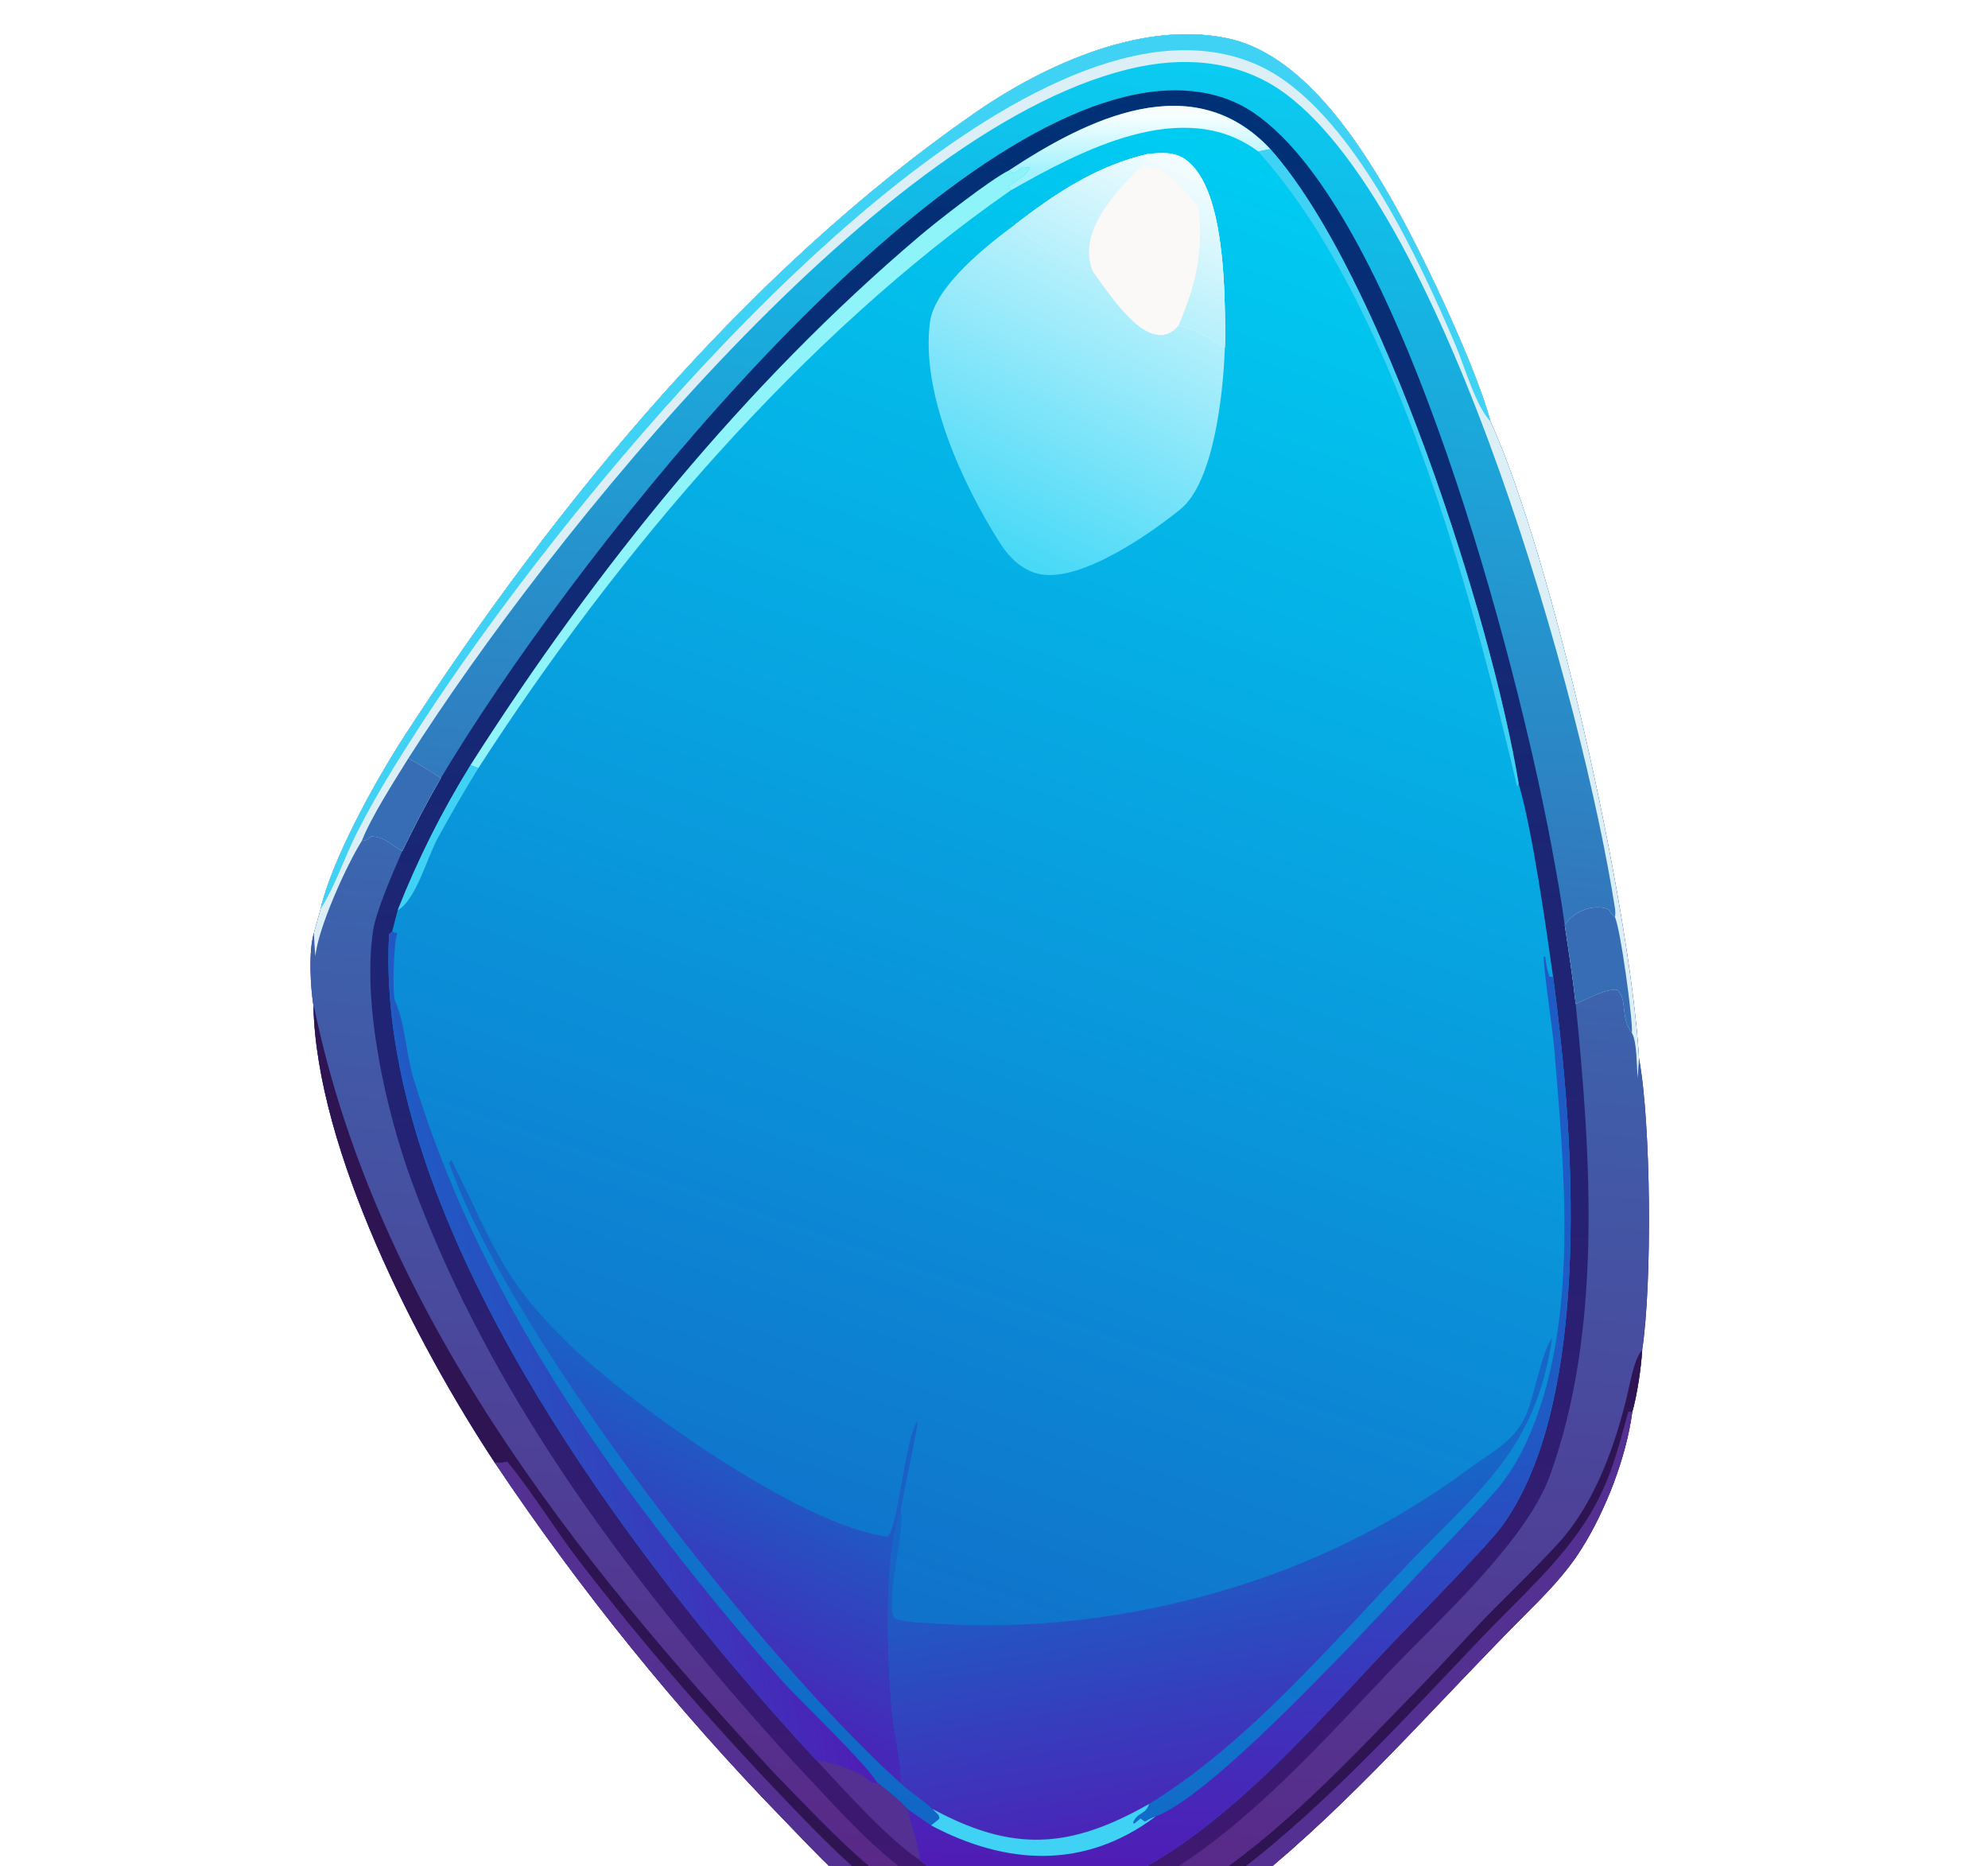
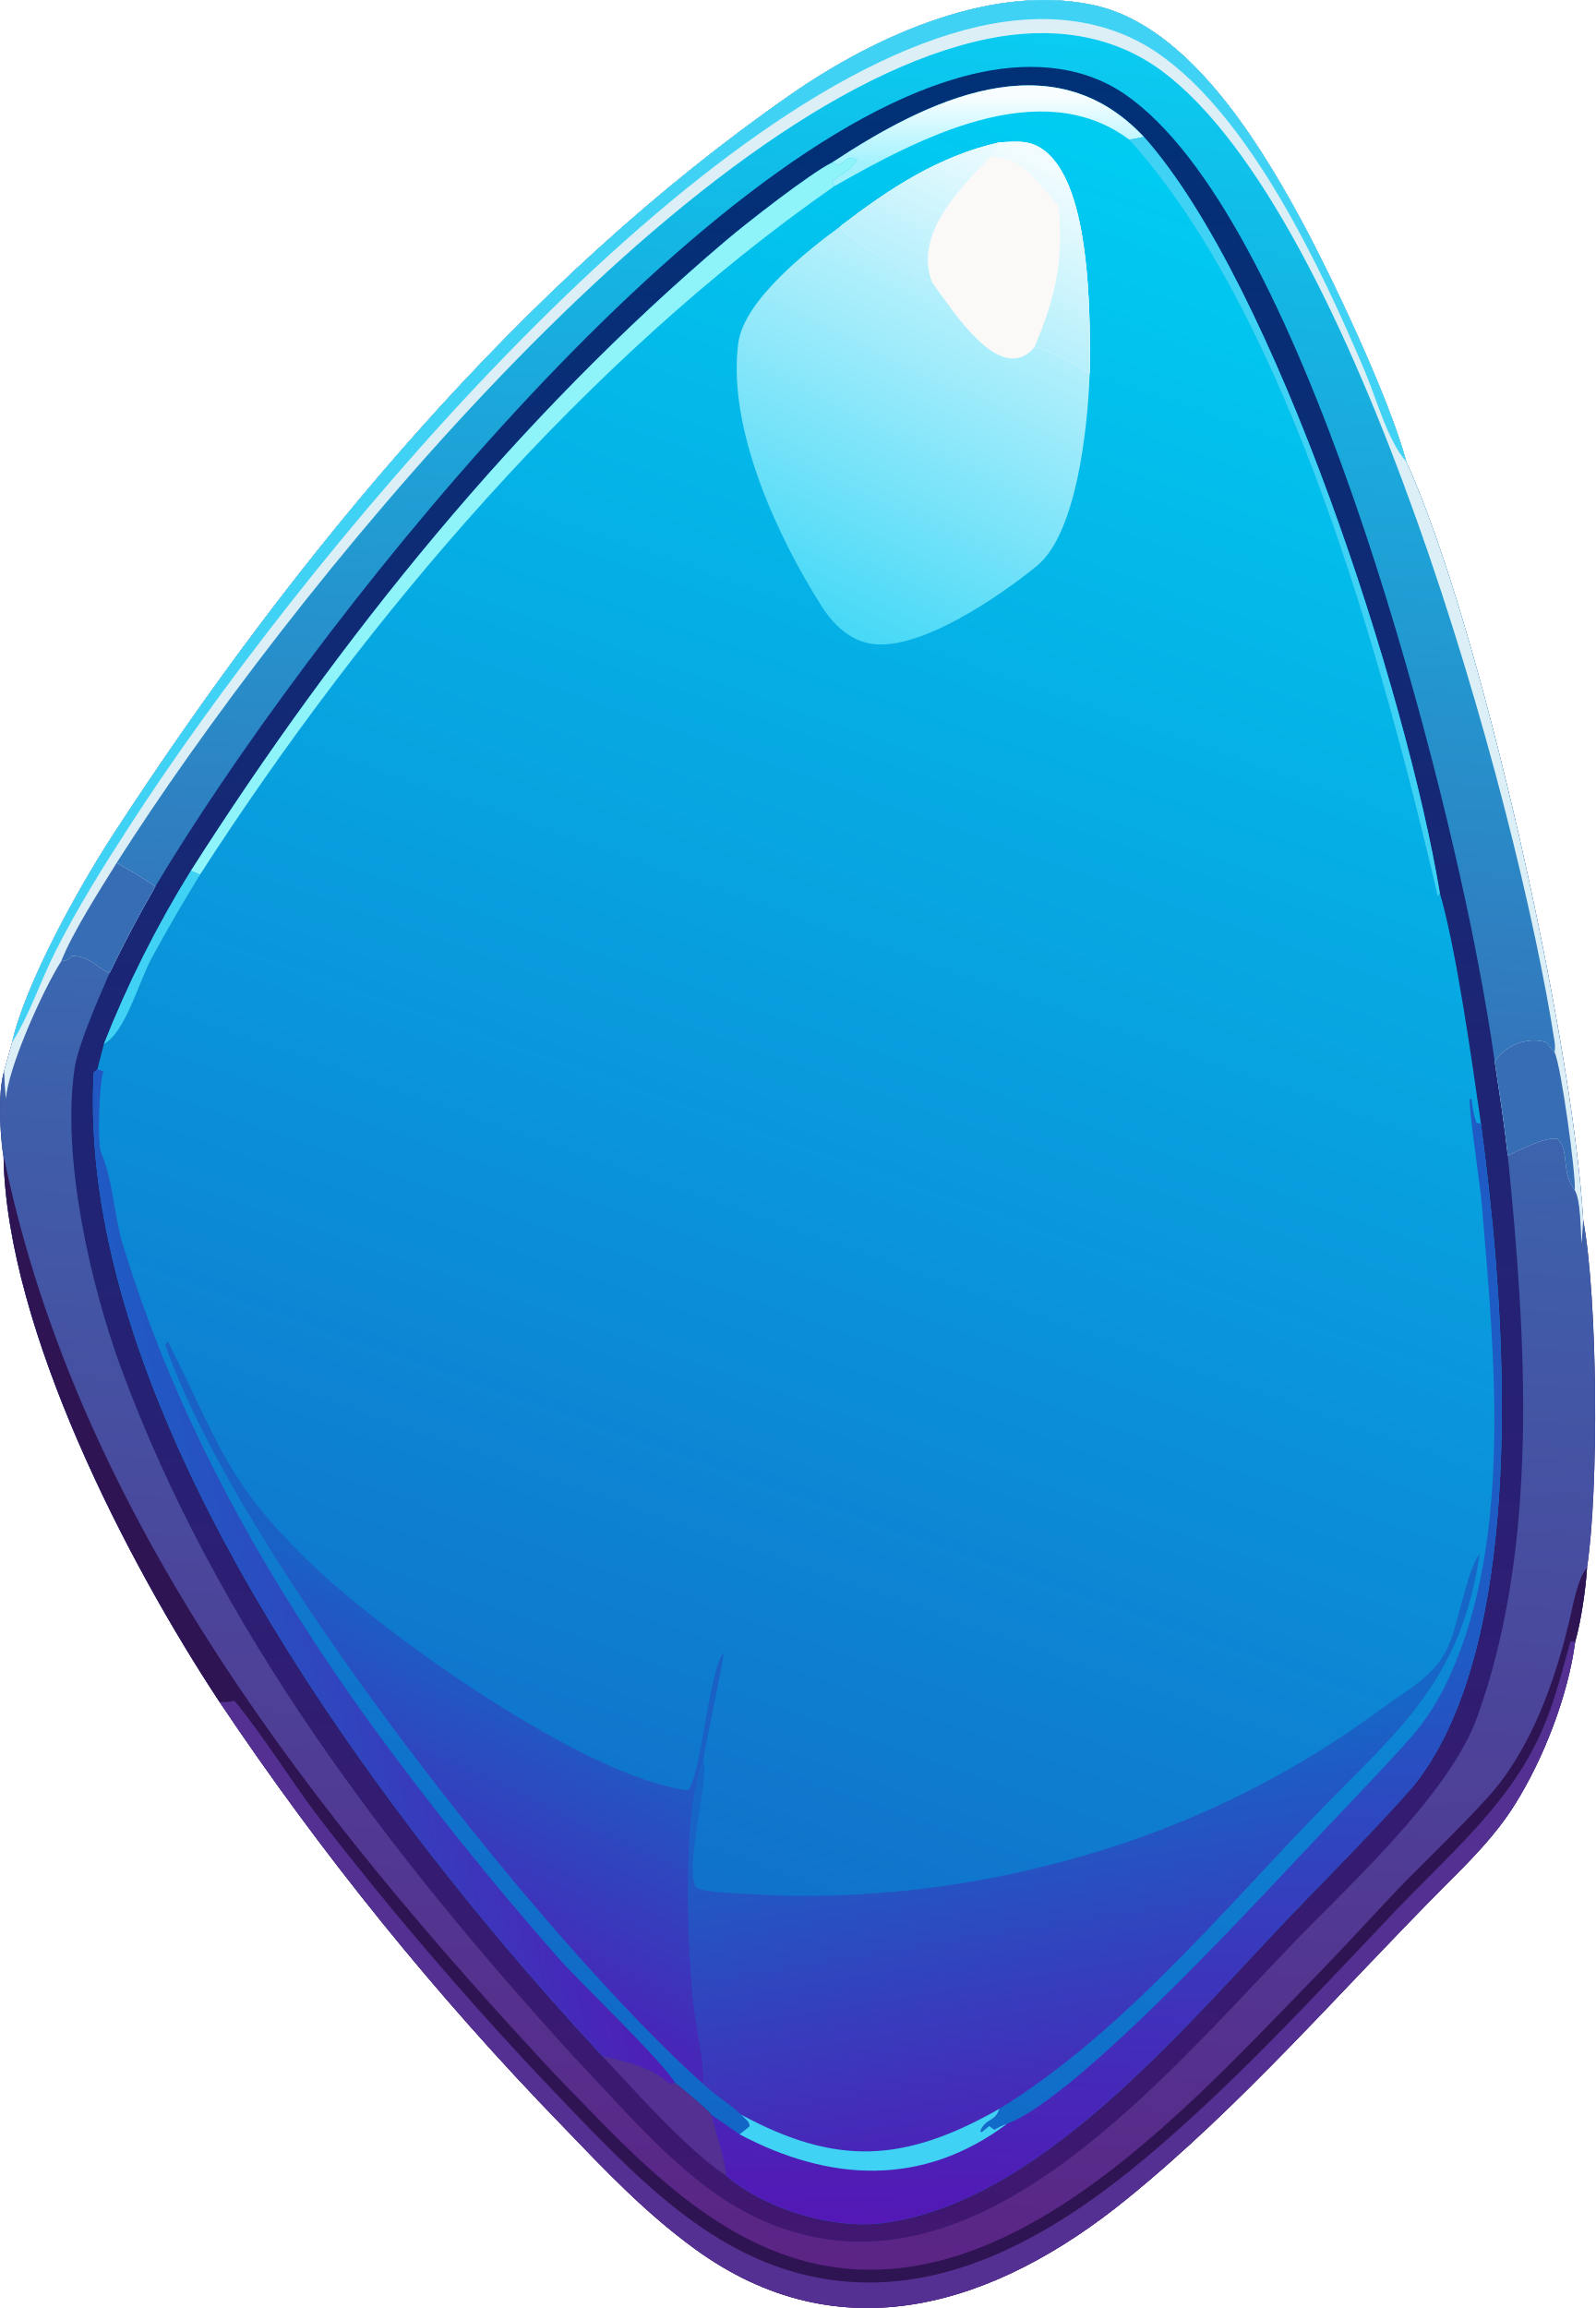
- <svg xmlns="http://www.w3.org/2000/svg" viewBox="0 -80 766.67 719.33">
+ <svg xmlns="http://www.w3.org/2000/svg" viewBox="49.23 -751.32 516.21 746.8">
  <defs>
-     <linearGradient id="a" gradientUnits="userSpaceOnUse" x1="26.51" y1="312.45" x2="725.11" y2="299.87">
+     <linearGradient id="a" x1="26.512" x2="725.115" y1="312.454" y2="299.869" gradientUnits="userSpaceOnUse">
      <stop offset="0" stop-color="#401771" />
      <stop offset="1" stop-color="#003177" />
    </linearGradient>
-     <linearGradient id="b" gradientUnits="userSpaceOnUse" x1="22.25" y1="282.33" x2="420.57" y2="314.15">
-       <stop offset="0" stop-color="#5B2485" />
-       <stop offset="1" stop-color="#3B67B0" />
-     </linearGradient>
-     <linearGradient id="c" gradientUnits="userSpaceOnUse" x1="432.83" y1="318.32" x2="742.39" y2="345.82">
-       <stop offset="0" stop-color="#3376BB" />
-       <stop offset="1" stop-color="#0ACBF1" />
-     </linearGradient>
-     <linearGradient id="d" gradientUnits="userSpaceOnUse" x1="88.04" y1="222.87" x2="695.82" y2="436.4">
-       <stop offset="0" stop-color="#1267C6" />
-       <stop offset="1" stop-color="#00CCF2" />
-     </linearGradient>
-     <linearGradient id="e" gradientUnits="userSpaceOnUse" x1="69.97" y1="405.45" x2="183.93" y2="386.8">
-       <stop offset="0" stop-color="#4827B8" />
-       <stop offset="1" stop-color="#1666C7" />
-     </linearGradient>
-     <linearGradient id="f" gradientUnits="userSpaceOnUse" x1="129.62" y1="184.02" x2="211.58" y2="223.13">
-       <stop offset="0" stop-color="#4727B8" />
-       <stop offset="1" stop-color="#1A61C6" />
-     </linearGradient>
-     <linearGradient id="g" gradientUnits="userSpaceOnUse" x1="30.92" y1="399.77" x2="220.86" y2="405.6">
-       <stop offset="0" stop-color="#5318B5" />
-       <stop offset="1" stop-color="#1E5BC5" />
-     </linearGradient>
-     <linearGradient id="h" gradientUnits="userSpaceOnUse" x1="223.67" y1="234.63" x2="199.61" y2="112.53">
-       <stop offset="0" stop-color="#4E1EB6" />
-       <stop offset="1" stop-color="#1F5BC4" />
-     </linearGradient>
-     <linearGradient id="i" gradientUnits="userSpaceOnUse" x1="698.55" y1="371.43" x2="719.87" y2="371.43">
-       <stop offset="0" stop-color="#A2F2FE" />
-       <stop offset="1" stop-color="#F8FEFF" />
-     </linearGradient>
-     <linearGradient id="j" gradientUnits="userSpaceOnUse" x1="554.28" y1="312.3" x2="653.36" y2="360.87">
-       <stop offset="0" stop-color="#48D9F7" />
-       <stop offset="1" stop-color="#B5F0FC" />
-     </linearGradient>
-     <linearGradient id="k" gradientUnits="userSpaceOnUse" x1="667.56" y1="334.66" x2="708.07" y2="354.91">
-       <stop offset="0" stop-color="#B7F0FC" />
-       <stop offset="1" stop-color="#E8FAFE" />
-     </linearGradient>
-     <linearGradient id="l" gradientUnits="userSpaceOnUse" x1="644.95" y1="374.65" x2="693.72" y2="397.75">
-       <stop offset="0" stop-color="#B7F0FC" />
-       <stop offset="1" stop-color="#F2FCFE" />
+   </defs>
+   <defs>
+     <linearGradient id="b" x1="22.254" x2="420.566" y1="282.329" y2="314.155" gradientUnits="userSpaceOnUse">
+       <stop offset="0" stop-color="#5b2485" />
+       <stop offset="1" stop-color="#3b67b0" />
    </linearGradient>
  </defs>
-   <path transform="rotate(-90 377.5 307)" fill="url(#a)" d="M376.61 50.39C384.11 49.22 397.64 48.44 404.77 50.56L414.06 53.15C433.08 57.46 463.92 74.55 481.19 85.78C571.74 144.68 660.25 218.01 720.77 305.17C740.04 332.92 757.39 371.66 749.26 404.87C741.99 433.46 707.56 455.26 682.2 469.18C663.22 479.6 622.83 498.74 601.91 504.34C549.21 528.35 415.4 558.06 356.47 561.58C331.26 566.27 269.69 566.68 244.13 562.82C237.35 562.43 226.49 560.84 220.07 558.97C202.59 556.66 182.13 548.69 167.43 539.45C157.37 533.17 149.21 524.95 141 516.72C106.58 482.48 70.09 451.24 39.65 413.72C5.21 371.27-10.72 321.13 23.73 273.98C35.5 257.86 49 245.1 63.52 231.15C105.51 190.36 151.39 153.26 200.58 120.31C245.82 90.43 320.9 51.58 376.61 50.39Z" />
-   <path transform="rotate(-90 377.5 307)" fill="url(#b)" d="M376.61 50.39C384.11 49.22 397.64 48.44 404.77 50.56C401.73 50.71 398.73 50.79 395.72 51.15C406.13 51.9 431.12 63.2 440.26 69.02C440.95 71.71 440.18 70.69 442.02 72.52C441.87 78.21 438.87 79.72 436.38 84.65C428.76 81.35 413.36 74.51 405.65 73.37C376.73 69.09 335.83 78.51 309.28 88.17C224.11 119.34 150.76 175.77 85.8 234.94C67.64 252.32 44.65 271.08 33.92 293.63C-.05 365.08 83.24 428.54 129.62 474.65C146.34 491.28 173.14 519.09 195.51 527.2C251.54 547.52 318.67 543.09 377.43 537.17C379.28 541.45 383.59 549.26 382.81 553.28C378.51 557.35 372.44 554.18 366.17 558.85C363.09 560.79 353.31 560.68 348.86 561.06L356.47 561.58C331.26 566.27 269.69 566.68 244.13 562.82C237.35 562.43 226.49 560.84 220.07 558.97C202.59 556.66 182.13 548.69 167.43 539.45C157.37 533.17 149.21 524.95 141 516.72C106.58 482.48 70.09 451.24 39.65 413.72C5.21 371.27-10.72 321.13 23.73 273.98C35.5 257.86 49 245.1 63.52 231.15C105.51 190.36 151.39 153.26 200.58 120.31C245.82 90.43 320.9 51.58 376.61 50.39Z" />
-   <path transform="rotate(-90 377.5 307)" fill="#533092" d="M200.58 120.31C200.57 122.88 200.47 122.6 200.97 125.11C188.91 135.05 175.07 143.31 162.63 152.88C130.23 177.82 99.44 204.65 70.17 232.72C42.83 258.94 15.85 285.31 13.01 323.97C10.49 358.16 28.23 389.27 49.67 415.83C74.63 446.48 104.71 473.83 133.51 501.29C148.21 515.32 162.13 531.26 179.59 542.07C193.63 550.66 204.72 553.1 220.26 557.5L220.07 558.97C202.59 556.66 182.13 548.69 167.43 539.45C157.37 533.17 149.21 524.95 141 516.72C106.58 482.48 70.09 451.24 39.65 413.72C5.21 371.27-10.72 321.13 23.73 273.98C35.5 257.86 49 245.1 63.52 231.15C105.51 190.36 151.39 153.26 200.58 120.31Z" />
-   <path transform="rotate(-90 377.5 307)" fill="#2E1453" d="M200.58 120.31C245.82 90.43 320.9 51.58 376.61 50.39C376.24 50.52 375.86 50.65 375.49 50.78C259.01 75.27 163.07 151.62 80.38 228.54C60.51 247.98 39.5 266.66 26.83 291.26C-9.83 362.49 63.28 427.69 111.37 474.55C119.22 482.19 127.39 489.81 135.5 497.32C147.27 508.24 157.9 519.96 169.82 530.76C184.99 544.5 207.18 552.47 227.32 557.2C232.41 558.4 240.31 559.7 244.13 562.82C237.35 562.43 226.49 560.84 220.07 558.97L220.26 557.5C204.72 553.1 193.63 550.66 179.59 542.07C162.13 531.26 148.21 515.32 133.51 501.29C104.71 473.83 74.63 446.48 49.67 415.83C28.23 389.27 10.49 358.16 13.01 323.97C15.85 285.31 42.83 258.94 70.17 232.72C99.44 204.65 130.23 177.82 162.63 152.88C175.07 143.31 188.91 135.05 200.97 125.11C200.47 122.6 200.57 122.88 200.58 120.31Z" />
-   <path transform="rotate(-90 377.5 307)" fill="url(#c)" d="M404.77 50.56L414.06 53.15C433.08 57.46 463.92 74.55 481.19 85.78C571.74 144.68 660.25 218.01 720.77 305.17C740.04 332.92 757.39 371.66 749.26 404.87C741.99 433.46 707.56 455.26 682.2 469.18C663.22 479.6 622.83 498.74 601.91 504.34C549.21 528.35 415.4 558.06 356.47 561.58L348.86 561.06C353.31 560.68 363.09 560.79 366.17 558.85C372.44 554.18 378.51 557.35 382.81 553.28C383.59 549.26 379.28 541.45 377.43 537.17C387.66 536.04 397.69 534.47 407.85 532.94C418.11 531.55 428.36 529.69 438.52 527.79C506.9 515.05 682.04 470.02 720.9 413.15C730.97 398.41 731.29 380.3 727.28 363.72C705.46 273.34 545.02 147.56 464.5 99.52C454.65 93.81 446.55 89.66 436.38 84.65C438.87 79.72 441.87 78.21 442.02 72.52C440.18 70.69 440.95 71.71 440.26 69.02C431.12 63.2 406.13 51.9 395.72 51.15C398.73 50.79 401.73 50.71 404.77 50.56Z" />
-   <path transform="rotate(-90 377.5 307)" fill="#DCEFF6" d="M404.77 50.56L414.06 53.15C433.08 57.46 463.92 74.55 481.19 85.78C571.74 144.68 660.25 218.01 720.77 305.17C740.04 332.92 757.39 371.66 749.26 404.87C741.99 433.46 707.56 455.26 682.2 469.18C663.22 479.6 622.83 498.74 601.91 504.34C549.21 528.35 415.4 558.06 356.47 561.58L348.86 561.06C353.31 560.68 363.09 560.79 366.17 558.85C372.44 554.18 378.51 557.35 382.81 553.28C383.59 549.26 379.28 541.45 377.43 537.17C387.66 536.04 397.69 534.47 407.85 532.94C413.23 536.38 415.96 543.75 414.05 549.58C413.28 550.21 411.41 551.64 410.85 552.31C412.1 552.49 413.12 552.49 414.37 552.3C492.5 540.16 681.56 487.74 728.18 425.48C740.62 408.87 742.75 388.68 738.81 369.14C718.94 270.8 556.68 140.76 472.17 87.01C469.61 91.42 467.39 95.25 464.5 99.52C454.65 93.81 446.55 89.66 436.38 84.65C438.87 79.72 441.87 78.21 442.02 72.52C440.18 70.69 440.95 71.71 440.26 69.02C431.12 63.2 406.13 51.9 395.72 51.15C398.73 50.79 401.73 50.71 404.77 50.56Z" />
-   <path transform="rotate(-90 377.5 307)" fill="#40D2F4" d="M414.06 53.15C433.08 57.46 463.92 74.55 481.19 85.78C571.74 144.68 660.25 218.01 720.77 305.17C740.04 332.92 757.39 371.66 749.26 404.87C741.99 433.46 707.56 455.26 682.2 469.18C663.22 479.6 622.83 498.74 601.91 504.34C608.57 498.35 622.42 494.62 630.99 491C665.06 476.6 713.04 453.88 733.71 424.51C746 407.04 747.29 385.87 742.72 365.83C721.02 270.64 567.03 144.98 485.14 91.85C471.52 83.01 457.37 74.12 442.75 66.81C433.63 62.26 423.43 58.93 414.82 53.63C414.56 53.47 414.31 53.31 414.06 53.15Z" />
-   <path transform="rotate(-90 377.5 307)" fill="#376DB4" d="M377.43 537.17C387.66 536.04 397.69 534.47 407.85 532.94C413.23 536.38 415.96 543.75 414.05 549.58C413.28 550.21 411.41 551.64 410.85 552.31C406.52 554.43 371.15 559.26 366.17 558.85C372.44 554.18 378.51 557.35 382.81 553.28C383.59 549.26 379.28 541.45 377.43 537.17Z" />
-   <path transform="rotate(-90 377.5 307)" fill="#376DB4" d="M440.26 69.02C449.47 72.61 463.52 81.64 472.17 87.01C469.61 91.42 467.39 95.25 464.5 99.52C454.65 93.81 446.55 89.66 436.38 84.65C438.87 79.72 441.87 78.21 442.02 72.52C440.18 70.69 440.95 71.71 440.26 69.02Z" />
-   <path transform="rotate(-90 377.5 307)" fill="url(#d)" d="M85.95 244.22C98.28 232.77 110.91 221.62 123.84 210.76C193.42 152.51 306.32 74.27 404.3 79.55L405.34 80.74L413.52 82.85C433.09 90.58 451.85 100 469.56 110.99C545.27 159.28 616.34 216.75 673.55 284.26C679.45 291.22 695.21 311.45 698.72 318.51C718.72 348.84 738.93 389.52 707.04 419.39C659.12 462.06 526.24 504.63 462.36 515.17C444.31 520.47 407.55 525.63 387.75 528.48C380.49 529.45 373.21 530.33 365.93 531.11C312.08 537.08 219.99 541.36 175.47 508.24C169.2 503.58 145.12 480.18 137.14 472.37C99.51 435.54 39.49 388.44 32.09 335.61C29.75 318.96 36.41 296.98 47.32 284.24C51.2 284.15 62.3 280.55 67.06 279.42C69.19 277.73 75.45 270.05 77.25 267.78L77.04 265.9C82.38 260.02 84.36 251.61 85.95 244.22Z" />
-   <path transform="rotate(-90 377.5 307)" fill="url(#e)" d="M76.8 277.02C86.12 276.96 96.4 274.22 105.72 273.39C124.12 271.77 165.55 269.96 181.67 276.81C181.29 276.91 180.91 277.01 180.53 277.11C172.28 277.93 147.44 271.04 140.95 274.25C139.1 275.17 138.75 286.88 138.52 290.35C136.07 327.17 140.58 364.51 150.92 400.07C161.13 435.19 176.73 467.04 198.91 496.96C204.72 504.8 208.44 512.84 217.89 517.57C224.7 520.98 243.08 523.82 248.59 528.07C205.93 521.88 190.42 500.28 162.27 473.29C129.68 442.04 92.55 410.87 68.99 372.67C51.51 341.97 50.36 319.92 67.07 289.1C70.27 285.73 73.1 281.01 76.8 277.02Z" />
-   <path transform="rotate(-90 377.5 307)" fill="url(#f)" d="M76.8 277.02C122.64 225.67 248.45 126.02 316.13 102.73L317.26 103.56C284.55 120.07 272.34 122.17 246.31 148.9C221.84 174.03 175.81 239.5 172.06 271.76C174.84 275.88 210.74 278.54 216.57 283.38C215.4 283.77 186.82 277.45 181.67 276.81C165.55 269.96 124.12 271.77 105.72 273.39C96.4 274.22 86.12 276.96 76.8 277.02Z" />
-   <path transform="rotate(-90 377.5 307)" fill="url(#g)" d="M47.32 284.24C51.2 284.15 62.3 280.55 67.06 279.42L60.72 288.56L63.27 291.76C64.99 291.76 65.08 290.9 67.07 289.1C50.36 319.92 51.51 341.97 68.99 372.67C64.49 371.14 66.12 368.32 61.74 366.44L61.41 366.93L63.39 369.36L62.19 371.02C63.04 372.49 63.61 373.56 64.16 375.18C72.68 398.38 140.38 459.99 160.59 479.15C165.92 484.2 186.48 503.91 191.92 508.16C197.07 512.16 202.72 515.55 208.74 518.26C253.76 538.81 313.3 532.82 361.56 528.76C367.17 528.29 393.37 524.4 395.71 524.88L395.73 525.41C392.65 525.85 390.95 525.98 387.99 527.03L387.75 528.48C380.49 529.45 373.21 530.33 365.93 531.11C312.08 537.08 219.99 541.36 175.47 508.24C169.2 503.58 145.12 480.18 137.14 472.37C99.51 435.54 39.49 388.44 32.09 335.61C29.75 318.96 36.41 296.98 47.32 284.24Z" />
-   <path transform="rotate(-90 377.5 307)" fill="#40D2F4" d="M64.16 375.18C43.48 347.69 45.45 317.32 60.72 288.56L63.27 291.76C64.99 291.76 65.08 290.9 67.07 289.1C50.36 319.92 51.51 341.97 68.99 372.67C64.49 371.14 66.12 368.32 61.74 366.44L61.41 366.93L63.39 369.36L62.19 371.02C63.04 372.49 63.61 373.56 64.16 375.18Z" />
-   <path transform="rotate(-90 377.5 307)" fill="url(#h)" d="M85.95 244.22C98.28 232.77 110.91 221.62 123.84 210.76C193.42 152.51 306.32 74.27 404.3 79.55L405.34 80.74L404.62 82.74C402.21 81.38 381.31 80.65 378.48 81.9C369.74 85.77 357.82 86.19 349.15 88.82C291.67 106.26 240.82 135.14 193.1 169.48C166.8 188.67 141.48 209 117.22 230.41C109.19 237.6 84.78 263.25 77.25 267.78L77.04 265.9C82.38 260.02 84.36 251.61 85.95 244.22Z" />
-   <path transform="rotate(-90 377.5 307)" fill="#8FF3FA" d="M469.56 110.99C545.27 159.28 616.34 216.75 673.55 284.26C679.45 291.22 695.21 311.45 698.72 318.51L697.74 320.71C700.58 324.74 700.32 322.76 699.83 326.63C696.87 325.08 696.21 323.43 694.36 320.78L693.38 319.4L692.8 318.56L691.05 319.19C635.33 239.18 551.92 167.87 468.31 113.95L469.56 110.99Z" />
-   <path transform="rotate(-90 377.5 307)" fill="url(#i)" d="M691.05 319.19L692.8 318.56L693.38 319.4L694.36 320.78C696.21 323.43 696.87 325.08 699.83 326.63C700.32 322.76 700.58 324.74 697.74 320.71L698.72 318.51C718.72 348.84 738.93 389.52 707.04 419.39L706.11 414.71C727.71 385.83 706.19 345.87 691.05 319.19Z" />
-   <path transform="rotate(-90 377.5 307)" fill="#40D2F4" d="M462.36 515.17L461.2 514.59C536.85 496.75 648.74 466.57 706.11 414.71L707.04 419.39C659.12 462.06 526.24 504.63 462.36 515.17Z" />
-   <path transform="rotate(-90 377.5 307)" fill="#40D2F4" d="M413.52 82.85C433.09 90.58 451.85 100 469.56 110.99L468.31 113.95C459.36 108.41 450.79 103.5 441.56 98.43C433.66 94.09 417.47 89.93 413.52 82.85Z" />
-   <path transform="rotate(-90 377.5 307)" fill="url(#j)" d="M630.43 401.86L629.01 401.81C612.6 401.13 578.64 397.64 568.14 384.7C558.58 372.92 540.68 347.14 542.99 331.39C544.01 324.43 549.07 318.99 555.14 315.13C577.44 300.95 612.54 284.54 640.22 288.13C654.23 289.95 670.45 310.8 678.04 321.1C690.43 337.23 700.72 352.88 705.22 372.48C705.61 378.96 706.21 383.68 701.17 388.83C689.22 401.05 655.98 401.75 639.6 401.95C636.54 402 633.49 401.97 630.43 401.86Z" />
-   <path transform="rotate(-90 377.5 307)" fill="#FBF9F7" d="M678.04 321.1C690.43 337.23 700.72 352.88 705.22 372.48C705.61 378.96 706.21 383.68 701.17 388.83C689.22 401.05 655.98 401.75 639.6 401.95C636.54 402 633.49 401.97 630.43 401.86C634.06 396.14 637.66 390.53 639 384.02C625.9 372.99 651.21 357.43 659.83 350.92C662.08 345.09 672.82 324.13 678.04 321.1Z" />
-   <path transform="rotate(-90 377.5 307)" fill="url(#k)" d="M678.04 321.1C690.43 337.23 700.72 352.88 705.22 372.48L700.52 369.69C690.53 360.02 675.45 344.71 659.83 350.92C662.08 345.09 672.82 324.13 678.04 321.1Z" />
-   <path transform="rotate(-90 377.5 307)" fill="url(#l)" d="M700.52 369.69L705.22 372.48C705.61 378.96 706.21 383.68 701.17 388.83C689.22 401.05 655.98 401.75 639.6 401.95C636.54 402 633.49 401.97 630.43 401.86C634.06 396.14 637.66 390.53 639 384.02C655.18 390.8 667.23 393.63 684.75 391.73C687.15 389.69 689.52 387.62 691.87 385.52C697.71 380.22 700.42 377.16 700.52 369.69Z" />
-   <path transform="rotate(-90 377.5 307)" fill="#533092" d="M47.32 284.24C55.39 271.91 74.68 254.79 85.95 244.22C84.36 251.61 82.38 260.02 77.04 265.9L77.25 267.78C75.45 270.05 69.19 277.73 67.06 279.42C62.3 280.55 51.2 284.15 47.32 284.24Z" />
+   <defs>
+     <linearGradient id="c" x1="432.826" x2="742.394" y1="318.317" y2="345.821" gradientUnits="userSpaceOnUse">
+       <stop offset="0" stop-color="#3376bb" />
+       <stop offset="1" stop-color="#0acbf1" />
+     </linearGradient>
+   </defs>
+   <defs>
+     <linearGradient id="d" x1="88.044" x2="695.825" y1="222.873" y2="436.398" gradientUnits="userSpaceOnUse">
+       <stop offset="0" stop-color="#1267c6" />
+       <stop offset="1" stop-color="#00ccf2" />
+     </linearGradient>
+   </defs>
+   <defs>
+     <linearGradient id="e" x1="69.967" x2="183.932" y1="405.453" y2="386.801" gradientUnits="userSpaceOnUse">
+       <stop offset="0" stop-color="#4827b8" />
+       <stop offset="1" stop-color="#1666c7" />
+     </linearGradient>
+   </defs>
+   <defs>
+     <linearGradient id="f" x1="129.622" x2="211.577" y1="184.019" y2="223.132" gradientUnits="userSpaceOnUse">
+       <stop offset="0" stop-color="#4727b8" />
+       <stop offset="1" stop-color="#1a61c6" />
+     </linearGradient>
+   </defs>
+   <defs>
+     <linearGradient id="g" x1="30.923" x2="220.863" y1="399.773" y2="405.599" gradientUnits="userSpaceOnUse">
+       <stop offset="0" stop-color="#5318b5" />
+       <stop offset="1" stop-color="#1e5bc5" />
+     </linearGradient>
+   </defs>
+   <defs>
+     <linearGradient id="h" x1="223.671" x2="199.606" y1="234.629" y2="112.53" gradientUnits="userSpaceOnUse">
+       <stop offset="0" stop-color="#4e1eb6" />
+       <stop offset="1" stop-color="#1f5bc4" />
+     </linearGradient>
+   </defs>
+   <defs>
+     <linearGradient id="i" x1="698.551" x2="719.872" y1="371.435" y2="371.428" gradientUnits="userSpaceOnUse">
+       <stop offset="0" stop-color="#a2f2fe" />
+       <stop offset="1" stop-color="#f8feff" />
+     </linearGradient>
+   </defs>
+   <defs>
+     <linearGradient id="j" x1="554.28" x2="653.364" y1="312.297" y2="360.873" gradientUnits="userSpaceOnUse">
+       <stop offset="0" stop-color="#48d9f7" />
+       <stop offset="1" stop-color="#b5f0fc" />
+     </linearGradient>
+   </defs>
+   <defs>
+     <linearGradient id="k" x1="667.559" x2="708.07" y1="334.659" y2="354.909" gradientUnits="userSpaceOnUse">
+       <stop offset="0" stop-color="#b7f0fc" />
+       <stop offset="1" stop-color="#e8fafe" />
+     </linearGradient>
+   </defs>
+   <defs>
+     <linearGradient id="l" x1="644.949" x2="693.722" y1="374.645" y2="397.745" gradientUnits="userSpaceOnUse">
+       <stop offset="0" stop-color="#b7f0fc" />
+       <stop offset="1" stop-color="#f2fcfe" />
+     </linearGradient>
+   </defs>
+   <path fill="url(#a)" d="M376.61 50.4c7.5-1.18 21.03-1.96 28.16.16l9.29 2.59c19.02 4.31 49.86 21.4 67.13 32.63 90.55 58.9 179.06 132.23 239.58 219.39 19.27 27.75 36.62 66.49 28.49 99.7-7.27 28.6-41.7 50.4-67.06 64.31-18.98 10.42-59.37 29.56-80.3 35.16-52.7 24.01-186.5 53.72-245.43 57.24-25.2 4.7-86.78 5.1-112.34 1.24-6.78-.4-17.64-1.98-24.06-3.85-17.47-2.3-37.94-10.28-52.64-19.52-10.06-6.28-18.22-14.5-26.43-22.73-34.42-34.24-70.9-65.48-101.35-103-34.44-42.45-50.37-92.59-15.92-139.74C35.5 257.86 49 245.1 63.52 231.15c42-40.8 87.87-77.9 137.06-110.84 45.24-29.88 120.32-68.73 176.03-69.92" transform="rotate(-90)" />
+   <path fill="url(#b)" d="M376.61 50.4c7.5-1.18 21.03-1.96 28.16.16-3.04.15-6.04.23-9.05.6 10.41.74 35.4 12.04 44.54 17.86.7 2.69-.08 1.67 1.76 3.5-.15 5.69-3.15 7.2-5.64 12.13-7.62-3.3-23.02-10.14-30.73-11.28-28.92-4.28-69.82 5.14-96.37 14.8-85.17 31.17-158.52 87.6-223.48 146.77-18.16 17.38-41.15 36.14-51.88 58.7-33.97 71.44 49.32 134.9 95.7 181 16.72 16.64 43.52 44.45 65.9 52.56 56.02 20.32 123.15 15.9 181.91 9.97 1.85 4.28 6.16 12.1 5.38 16.1-4.3 4.08-10.37.91-16.64 5.58-3.08 1.94-12.86 1.83-17.3 2.2l7.6.53c-25.2 4.7-86.78 5.1-112.34 1.24-6.78-.4-17.64-1.98-24.06-3.85-17.47-2.3-37.94-10.28-52.64-19.52-10.06-6.28-18.22-14.5-26.43-22.73-34.42-34.24-70.9-65.48-101.35-103-34.44-42.45-50.37-92.59-15.92-139.74C35.5 257.86 49 245.1 63.52 231.15c42-40.8 87.87-77.9 137.06-110.84 45.24-29.88 120.32-68.73 176.03-69.92" transform="rotate(-90)" />
+   <path fill="#533092" d="M120.3-200.58c2.58 0 2.3.1 4.81-.4 9.94 12.07 18.2 25.91 27.77 38.35a1128 1128 0 0 0 79.84 92.46c26.22 27.34 52.59 54.32 91.25 57.16 34.19 2.52 65.3-15.22 91.86-36.66 30.65-24.96 58-55.04 85.46-83.84 14.03-14.7 29.97-28.62 40.78-46.08 8.6-14.04 11.03-25.13 15.43-40.67l1.47.2c-2.3 17.47-10.28 37.93-19.52 52.63-6.28 10.06-14.5 18.22-22.73 26.44-34.24 34.41-65.48 70.9-103 101.34-42.45 34.44-92.59 50.37-139.74 15.92C257.86-35.5 245.1-49 231.15-63.52A977 977 0 0 1 120.3-200.58" />
+   <path fill="#2e1453" d="M120.3-200.58C90.44-245.82 51.59-320.9 50.4-376.61l.38 1.12C75.28-259 151.62-163.07 228.55-80.39c19.43 19.88 38.11 40.9 62.71 53.56C362.5 9.83 427.7-63.28 474.55-111.37c7.64-7.85 15.26-16.02 22.77-24.12 10.92-11.78 22.64-22.4 33.44-34.33 13.75-15.17 21.71-37.36 26.44-57.5 1.2-5.09 2.5-13 5.62-16.8-.4 6.77-1.98 17.63-3.85 24.05l-1.47-.2c-4.4 15.55-6.84 26.64-15.43 40.68-10.81 17.46-26.75 31.38-40.78 46.08-27.46 28.8-54.81 58.88-85.46 83.84-26.56 21.44-57.67 39.18-91.86 36.66-38.67-2.84-65.04-29.82-91.25-57.16a1128 1128 0 0 1-79.84-92.46c-9.57-12.44-17.83-26.28-27.77-38.34-2.51.5-2.23.4-4.8.39" />
+   <path fill="url(#c)" d="m404.77 50.56 9.29 2.59c19.02 4.31 49.86 21.4 67.13 32.63 90.55 58.9 179.06 132.23 239.58 219.39 19.27 27.75 36.62 66.49 28.49 99.7-7.27 28.6-41.7 50.4-67.06 64.31-18.98 10.42-59.37 29.56-80.3 35.16-52.7 24.01-186.5 53.72-245.43 57.24l-7.6-.52c4.44-.38 14.22-.26 17.3-2.21 6.27-4.67 12.34-1.5 16.64-5.57.78-4.02-3.53-11.83-5.38-16.11 10.23-1.13 20.26-2.7 30.42-4.23a636 636 0 0 0 30.67-5.15c68.38-12.74 243.52-57.77 282.38-114.64 10.07-14.74 10.39-32.85 6.38-49.43-21.82-90.38-182.26-216.16-262.78-264.2a435 435 0 0 0-28.12-14.87c2.5-4.93 5.49-6.44 5.64-12.13-1.84-1.83-1.07-.81-1.76-3.5-9.14-5.82-34.13-17.12-44.54-17.87 3.01-.36 6.01-.44 9.05-.6" transform="rotate(-90)" />
+   <path fill="#dceff6" d="m50.56-404.77 2.59-9.29c4.31-19.02 21.4-49.86 32.63-67.13 58.9-90.55 132.23-179.05 219.39-239.58 27.75-19.27 66.49-36.62 99.7-28.49 28.6 7.27 50.4 41.7 64.31 67.06 10.42 18.98 29.56 59.37 35.16 80.3 24.01 52.7 53.72 186.5 57.24 245.43l-.52 7.6c-.38-4.44-.26-14.22-2.21-17.3-4.67-6.27-1.5-12.34-5.57-16.64-4.02-.78-11.83 3.53-16.11 5.38-1.13-10.23-2.7-20.26-4.23-30.42 3.44-5.38 10.8-8.11 16.64-6.2.63.77 2.06 2.64 2.73 3.2.18-1.24.18-2.27-.01-3.52-12.14-78.12-64.56-267.2-126.82-313.8-16.61-12.45-36.8-14.58-56.34-10.64-98.34 19.87-228.38 182.13-282.13 266.64 4.41 2.56 8.24 4.78 12.51 7.67a435 435 0 0 0-14.87 28.12c-4.93-2.5-6.44-5.49-12.13-5.64-1.83 1.84-.81 1.07-3.5 1.76-5.82 9.14-17.12 34.13-17.87 44.54-.36-3.01-.44-6.01-.6-9.05" />
+   <path fill="#40d2f4" d="M53.15-414.05c4.31-19.03 21.4-49.87 32.63-67.14 58.9-90.55 132.23-179.05 219.39-239.58 27.75-19.27 66.49-36.62 99.7-28.49 28.6 7.27 50.4 41.7 64.31 67.06 10.42 18.98 29.56 59.37 35.16 80.3-5.99-6.67-9.72-20.52-13.34-29.09-14.4-34.07-37.12-82.05-66.48-102.72-17.48-12.3-38.65-13.58-58.69-9.01-95.19 21.7-220.85 175.69-273.98 257.58-8.84 13.62-17.73 27.77-25.04 42.4-4.55 9.1-7.88 19.3-13.18 27.92z" />
+   <path fill="#376db4" d="M537.17-377.43c-1.13-10.23-2.7-20.26-4.23-30.42 3.44-5.38 10.8-8.11 16.64-6.2.63.77 2.06 2.64 2.73 3.2 2.12 4.33 6.95 39.7 6.54 44.68-4.67-6.27-1.5-12.34-5.57-16.64-4.02-.78-11.83 3.53-16.11 5.38M69.02-440.26c3.6-9.21 12.62-23.26 17.99-31.9 4.41 2.56 8.24 4.77 12.51 7.66a435 435 0 0 0-14.87 28.12c-4.93-2.5-6.44-5.49-12.13-5.64-1.83 1.84-.81 1.07-3.5 1.76" />
+   <path fill="url(#d)" d="M85.95 244.23a1013 1013 0 0 1 37.89-33.47c69.58-58.24 182.48-136.5 280.46-131.2l1.04 1.18 8.18 2.11A350 350 0 0 1 469.56 111c75.7 48.29 146.78 105.76 203.99 173.27 5.9 6.96 21.66 27.19 25.17 34.25 20 30.33 40.21 71.01 8.32 100.88-47.92 42.67-180.8 85.24-244.68 95.78-18.05 5.3-54.81 10.46-74.61 13.3q-10.9 1.47-21.82 2.64c-53.85 5.97-145.94 10.25-190.46-22.87-6.27-4.66-30.35-28.06-38.33-35.87C99.5 435.54 39.5 388.44 32.09 335.61c-2.34-16.65 4.32-38.63 15.23-51.37 3.88-.09 14.98-3.7 19.74-4.82 2.13-1.7 8.39-9.37 10.19-11.64l-.2-1.88c5.33-5.88 7.3-14.29 8.9-21.67" transform="rotate(-90)" />
+   <path fill="url(#e)" d="M76.8 277.02c9.32-.06 19.6-2.8 28.92-3.62 18.4-1.63 59.83-3.44 75.95 3.42l-1.14.3c-8.25.81-33.09-6.08-39.58-2.87-1.85.92-2.2 12.63-2.43 16.1-2.45 36.82 2.06 74.16 12.4 109.72a302 302 0 0 0 48 96.9c5.8 7.83 9.52 15.87 18.97 20.6 6.81 3.41 25.19 6.25 30.7 10.5-42.66-6.19-58.17-27.79-86.32-54.78-32.59-31.25-69.72-62.42-93.28-100.62-17.48-30.7-18.63-52.75-1.92-83.57 3.2-3.37 6.03-8.1 9.73-12.08" transform="rotate(-90)" />
+   <path fill="url(#f)" d="M76.8 277.02c45.84-51.35 171.65-151 239.33-174.29l1.13.83c-32.71 16.51-44.92 18.6-70.95 45.34-24.47 25.13-70.5 90.6-74.25 122.86 2.78 4.12 38.68 6.78 44.5 11.62-1.16.39-29.74-5.93-34.89-6.56-16.12-6.86-57.55-5.05-75.95-3.43-9.32.83-19.6 3.57-28.92 3.63" transform="rotate(-90)" />
+   <path fill="url(#g)" d="M47.32 284.24c3.88-.09 14.98-3.7 19.74-4.82l-6.34 9.14 2.55 3.2c1.72 0 1.81-.86 3.8-2.66-16.7 30.82-15.56 52.87 1.92 83.57-4.5-1.53-2.87-4.35-7.25-6.23l-.33.49 1.98 2.43-1.2 1.66a21 21 0 0 1 1.97 4.16c8.52 23.2 76.22 84.8 96.44 103.97 5.32 5.05 25.88 24.76 31.32 29 5.15 4 10.8 7.4 16.82 10.12 45.02 20.54 104.56 14.55 152.82 10.5 5.6-.48 31.81-4.37 34.15-3.9l.02.54c-3.08.44-4.78.57-7.74 1.62l-.24 1.45q-10.9 1.46-21.82 2.63c-53.85 5.97-145.94 10.25-190.46-22.87-6.27-4.66-30.35-28.06-38.33-35.87C99.5 435.54 39.5 388.44 32.09 335.61c-2.34-16.65 4.32-38.63 15.23-51.37" transform="rotate(-90)" />
+   <path fill="#40d2f4" d="M375.18-64.16c-27.49 20.68-57.86 18.72-86.62 3.44l3.2-2.55c0-1.72-.86-1.81-2.66-3.8 30.82 16.7 52.87 15.56 83.57-1.92-1.53 4.5-4.35 2.87-6.23 7.25l.49.33 2.43-1.98 1.66 1.2a21 21 0 0 1 4.16-1.97" />
+   <path fill="url(#h)" d="M85.95 244.23a1013 1013 0 0 1 37.89-33.47c69.58-58.24 182.48-136.5 280.46-131.2l1.04 1.18-.72 2c-2.4-1.36-23.31-2.09-26.14-.84-8.74 3.87-20.66 4.3-29.33 6.92-57.48 17.44-108.33 46.32-156.05 80.66a1052 1052 0 0 0-75.88 60.93c-8.03 7.2-32.44 32.84-39.97 37.37l-.2-1.88c5.33-5.88 7.3-14.29 8.9-21.67" transform="rotate(-90)" />
+   <path fill="#8ff3fa" d="M111-469.56c48.28-75.7 105.75-146.78 173.26-203.99 6.96-5.9 27.19-21.66 34.25-25.17l2.2.98c4.03-2.84 2.05-2.58 5.92-2.1-1.55 2.97-3.2 3.63-5.85 5.48l-1.38.98-.84.58.63 1.75c-80 55.72-151.32 139.13-205.24 222.74z" />
+   <path fill="url(#i)" d="m691.05 319.19 1.75-.63.58.84.98 1.38c1.85 2.65 2.5 4.3 5.47 5.85.5-3.87.75-1.9-2.1-5.92l1-2.2c20 30.33 40.2 71.01 8.3 100.88l-.92-4.68c21.6-28.88.08-68.84-15.06-95.52" transform="rotate(-90)" />
+   <path fill="#40d2f4" d="m515.17-462.36-.58 1.16c-17.84-75.65-48.01-187.54-99.88-244.9l4.68-.94c42.67 47.92 85.24 180.8 95.78 244.68M82.85-413.52A350 350 0 0 1 111-469.56l2.96 1.25a576 576 0 0 0-15.52 26.75c-4.34 7.9-8.5 24.1-15.58 28.04" />
+   <path fill="url(#j)" d="m630.43 401.86-1.42-.06c-16.4-.67-50.37-4.16-60.87-17.1-9.56-11.78-27.46-37.56-25.15-53.3 1.02-6.97 6.08-12.4 12.15-16.27 22.3-14.18 57.4-30.59 85.08-27 14.01 1.82 30.23 22.67 37.82 32.97 12.39 16.13 22.68 31.78 27.18 51.38.4 6.48.99 11.2-4.05 16.35-11.95 12.22-45.19 12.92-61.57 13.13a173 173 0 0 1-9.17-.1" transform="rotate(-90)" />
+   <path fill="#fbf9f7" d="M321.1-678.04c16.13-12.39 31.78-22.68 51.38-27.18 6.48-.4 11.2-.99 16.35 4.05 12.22 11.95 12.92 45.19 13.13 61.57a173 173 0 0 1-.1 9.17c-5.72-3.63-11.33-7.23-17.84-8.57-11.03 13.1-26.59-12.21-33.1-20.83-5.83-2.25-26.8-12.99-29.82-18.21" />
+   <path fill="url(#k)" d="M678.04 321.1c12.39 16.13 22.68 31.78 27.18 51.38l-4.7-2.8c-10-9.66-25.07-24.97-40.7-18.76 2.26-5.83 13-26.8 18.22-29.82" transform="rotate(-90)" />
+   <path fill="url(#l)" d="m700.52 369.69 4.7 2.79c.4 6.48.99 11.2-4.05 16.35-11.95 12.22-45.19 12.92-61.57 13.13a173 173 0 0 1-9.17-.1c3.63-5.72 7.23-11.33 8.57-17.84 16.18 6.78 28.23 9.61 45.75 7.7q3.6-3.05 7.12-6.2c5.84-5.3 8.55-8.36 8.65-15.83" transform="rotate(-90)" />
+   <path fill="#533092" d="M284.24-47.32c-12.33-8.07-29.45-27.36-40.02-38.63 7.4 1.6 15.8 3.58 21.68 8.9l1.88-.2c2.27 1.8 9.95 8.06 11.64 10.2 1.13 4.75 4.73 15.85 4.82 19.73" />
</svg>
